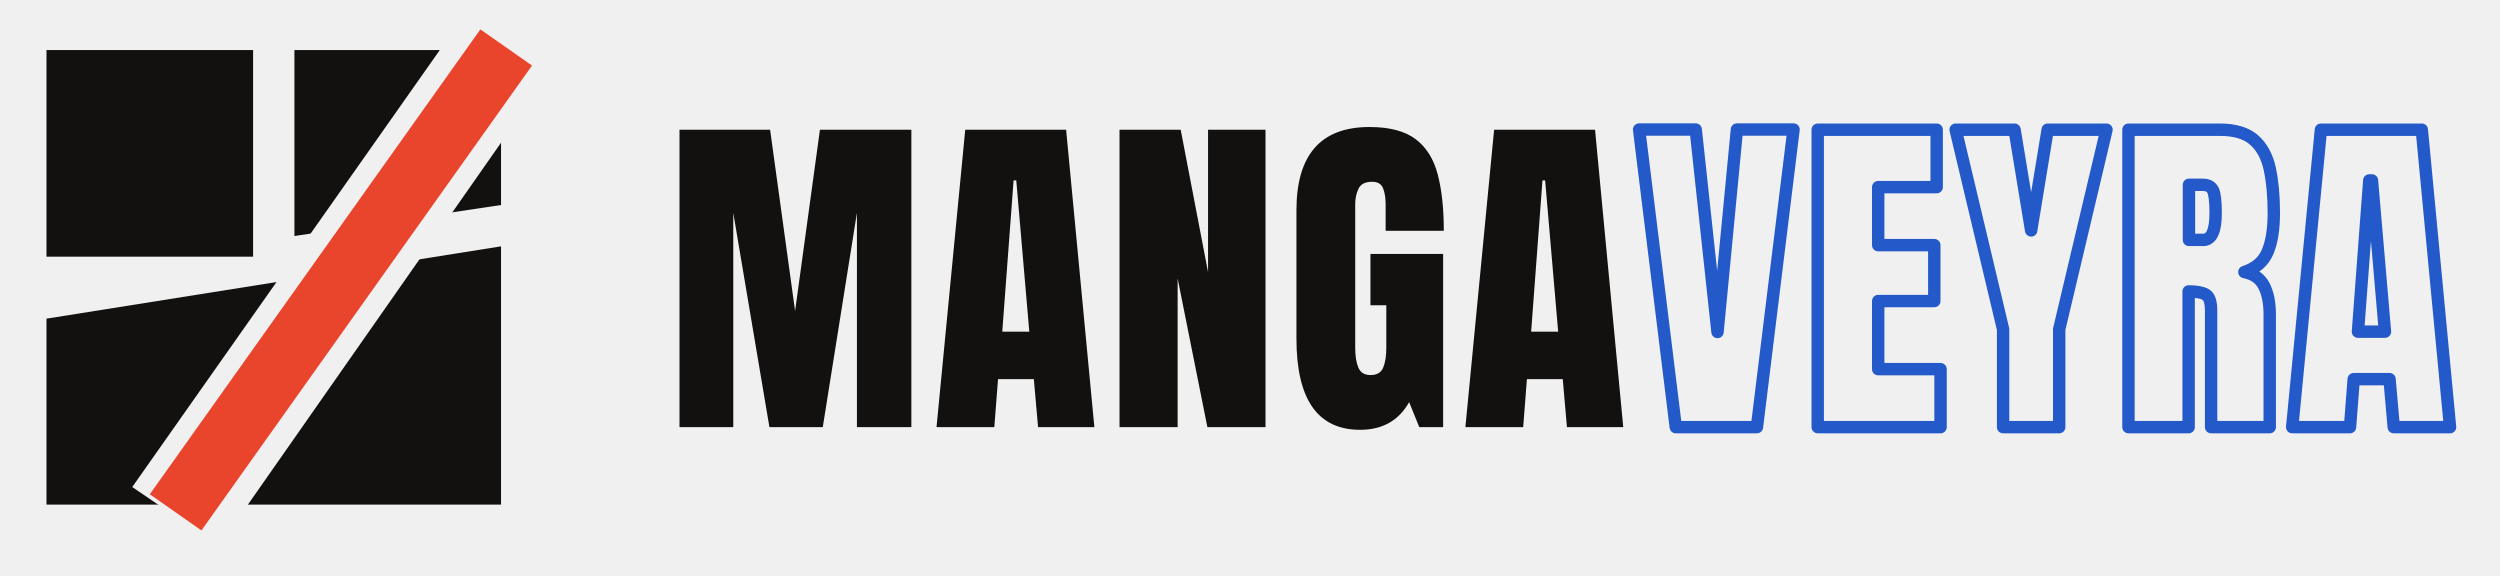
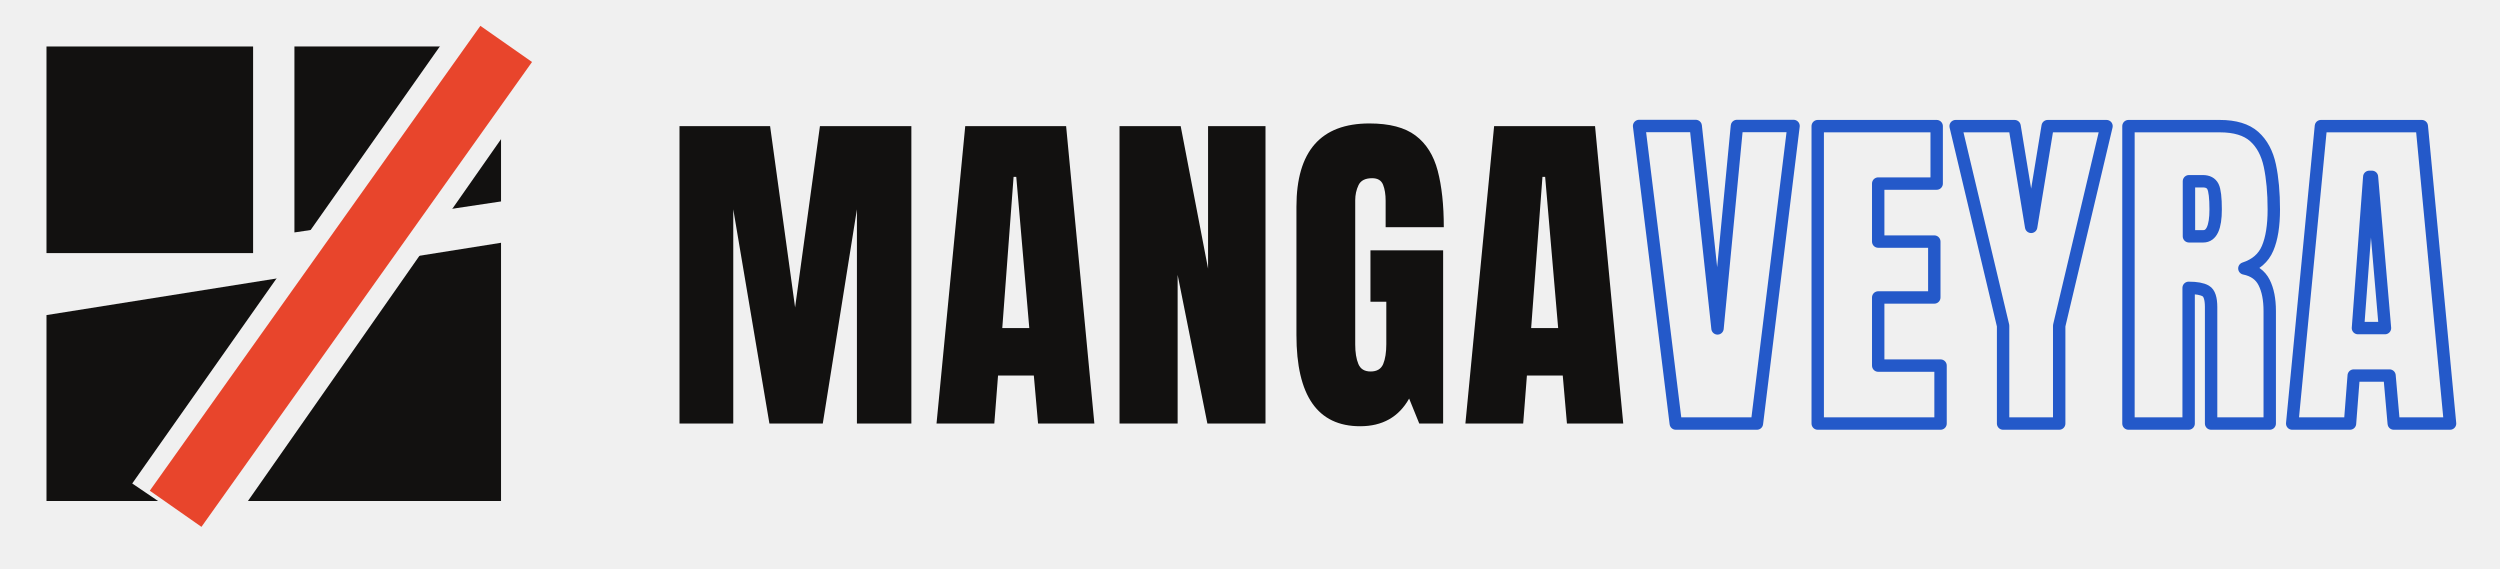
- <svg xmlns="http://www.w3.org/2000/svg" width="1912" height="440" viewBox="-3 -3 484 110" role="img" aria-label="MangaVeyra">
+ <svg xmlns="http://www.w3.org/2000/svg" width="1936" height="440" viewBox="-3 -3 484 110" role="img" aria-label="MangaVeyra">
  <g>
    <defs>
      <mask id="mvgap" maskUnits="userSpaceOnUse" x="-10" y="-10" width="130" height="130">
        <rect x="-10" y="-10" width="130" height="130" fill="#fff" />
        <polygon points="22.6,90.6 87,-0.9 103.4,10.5 39.4,102" fill="#000" />
      </mask>
    </defs>
    <g mask="url(#mvgap)" fill="#121110">
      <polygon points="6,6 46,6 46,46 6,46" />
      <polygon points="54,6 94,6 94,36 54,42" />
      <polygon points="6,58 94,44 94,94 6,94" />
    </g>
    <polygon points="26,92 90,2 100,9 36,99" fill="#E8452C" />
  </g>
  <g>
    <path d="M138.96 79L128.55 79L128.55 21.42L146.09 21.42L150.93 56.52L155.74 21.42L173.44 21.42L173.44 79L162.90 79L162.90 37.52L156.29 79L145.96 79L138.96 37.52L138.96 79ZM189.50 79L178.31 79L183.87 21.42L203.40 21.42L208.87 79L197.97 79L197.15 69.71L190.22 69.71L189.50 79ZM193.23 31.24L191.04 60.52L196.27 60.52L193.75 31.24L193.23 31.24ZM224.99 79L213.74 79L213.74 21.42L225.58 21.42L230.88 49.00L230.88 21.42L242.00 21.42L242.00 79L230.75 79L224.99 50.21L224.99 79ZM260.32 79.52L260.32 79.52Q247.99 79.52 247.99 61.86L247.99 61.86L247.99 37.03Q247.99 20.90 262.12 20.90L262.12 20.90Q267.95 20.90 271.05 23.24Q274.16 25.58 275.34 30.06Q276.52 34.54 276.52 40.99L276.52 40.99L265.26 40.99L265.26 35.88Q265.26 34.02 264.76 32.76Q264.25 31.50 262.65 31.50L262.65 31.50Q260.65 31.50 260.01 32.84Q259.37 34.18 259.37 35.78L259.37 35.78L259.37 63.69Q259.37 66.01 259.98 67.47Q260.58 68.92 262.35 68.92L262.35 68.92Q264.18 68.92 264.79 67.47Q265.39 66.01 265.39 63.62L265.39 63.62L265.39 55.41L262.32 55.41L262.32 45.47L276.39 45.47L276.39 79L271.77 79L269.81 74.16Q266.80 79.52 260.32 79.52ZM291.89 79L280.70 79L286.26 21.42L305.80 21.42L311.26 79L300.36 79L299.55 69.71L292.61 69.71L291.89 79ZM295.62 31.24L293.43 60.52L298.66 60.52L296.14 31.24L295.62 31.24Z" fill="#121110" />
    <path d="M337.14 79L321.43 79L314.33 21.39L325.29 21.39L329.51 60.58L333.27 21.39L344.23 21.39L337.14 79ZM372.69 79L348.91 79L348.91 21.42L371.94 21.42L371.94 32.54L360.62 32.54L360.62 43.77L371.48 43.77L371.48 54.59L360.62 54.59L360.62 67.78L372.69 67.78L372.69 79ZM395.66 79L384.80 79L384.80 60.06L375.61 21.42L387.02 21.42L390.23 40.92L393.43 21.42L404.82 21.42L395.66 60.06L395.66 79ZM420.72 79L409.07 79L409.07 21.42L426.74 21.42Q431.15 21.42 433.41 23.43Q435.67 25.45 436.44 29.06Q437.21 32.68 437.21 37.55L437.21 37.55Q437.21 42.26 436.01 45.07Q434.82 47.89 431.51 48.97L431.51 48.97Q434.23 49.52 435.32 51.67Q436.42 53.81 436.42 57.21L436.42 57.21L436.42 79L425.07 79L425.07 56.46Q425.07 53.94 424.04 53.34Q423.01 52.73 420.72 52.73L420.72 52.73L420.72 79ZM420.78 32.09L420.78 42.75L423.56 42.75Q425.95 42.75 425.95 37.55L425.95 37.55Q425.95 34.18 425.43 33.13Q424.91 32.09 423.47 32.09L423.47 32.09L420.78 32.09ZM451.96 79L440.77 79L446.33 21.42L465.86 21.42L471.33 79L460.43 79L459.61 69.71L452.68 69.71L451.96 79ZM455.69 31.24L453.50 60.52L458.73 60.52L456.21 31.24L455.69 31.24Z" fill="none" stroke="#2459C9" stroke-width="2.4" stroke-linejoin="round" />
  </g>
</svg>
